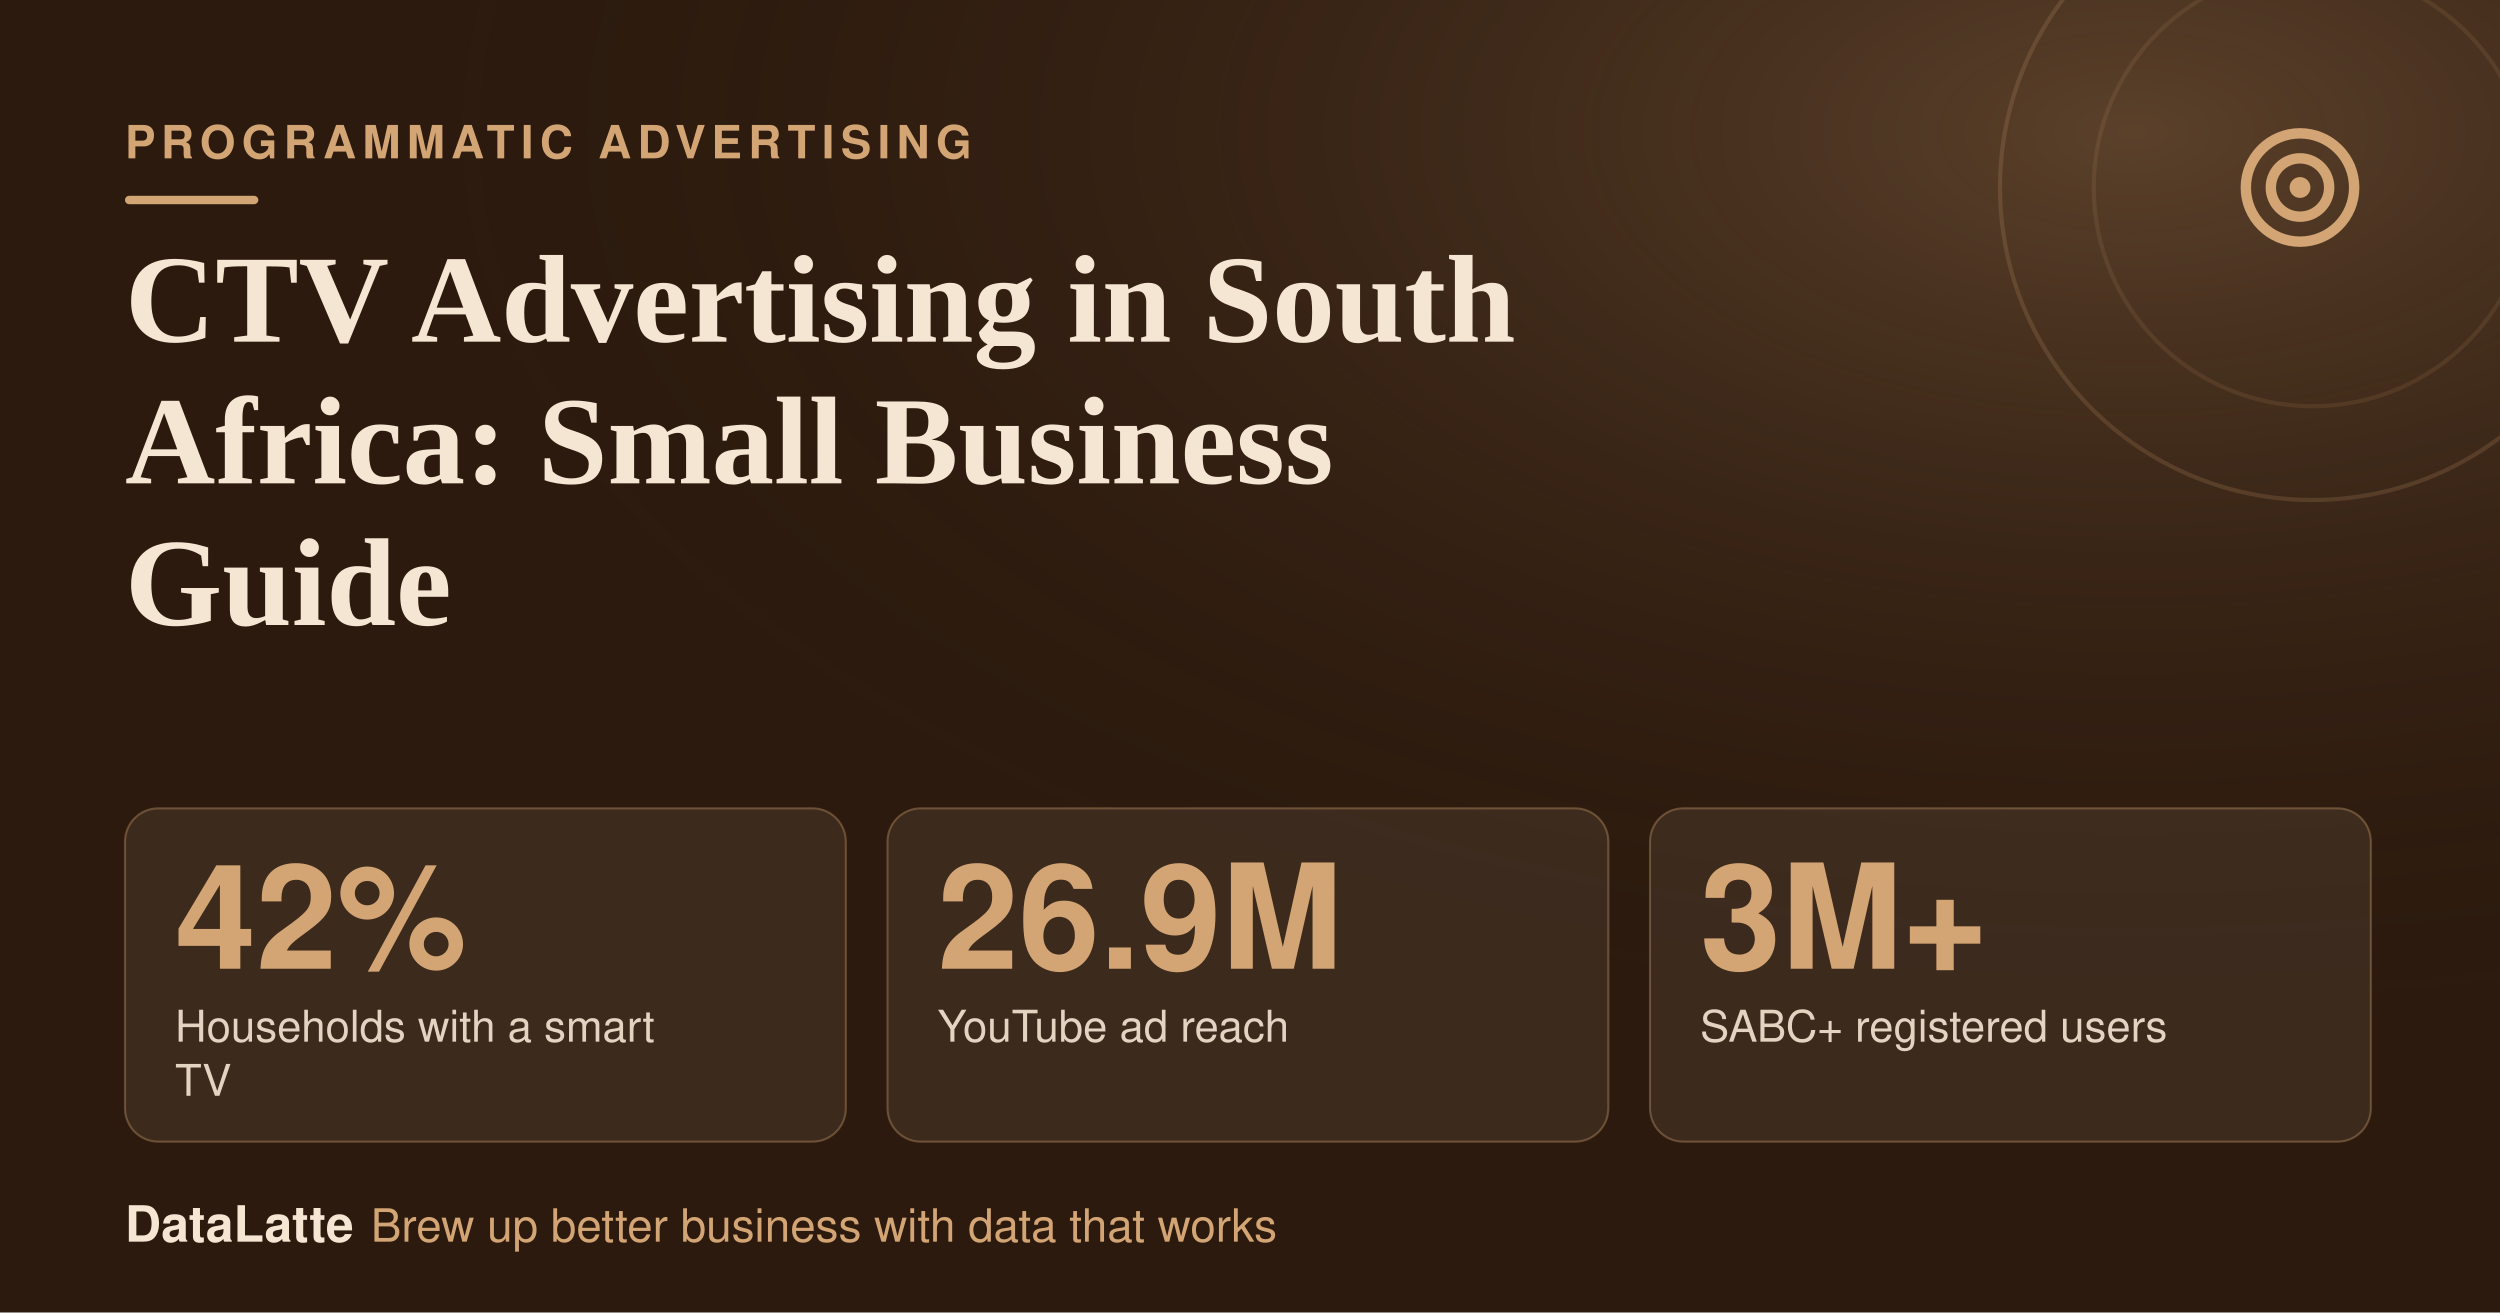
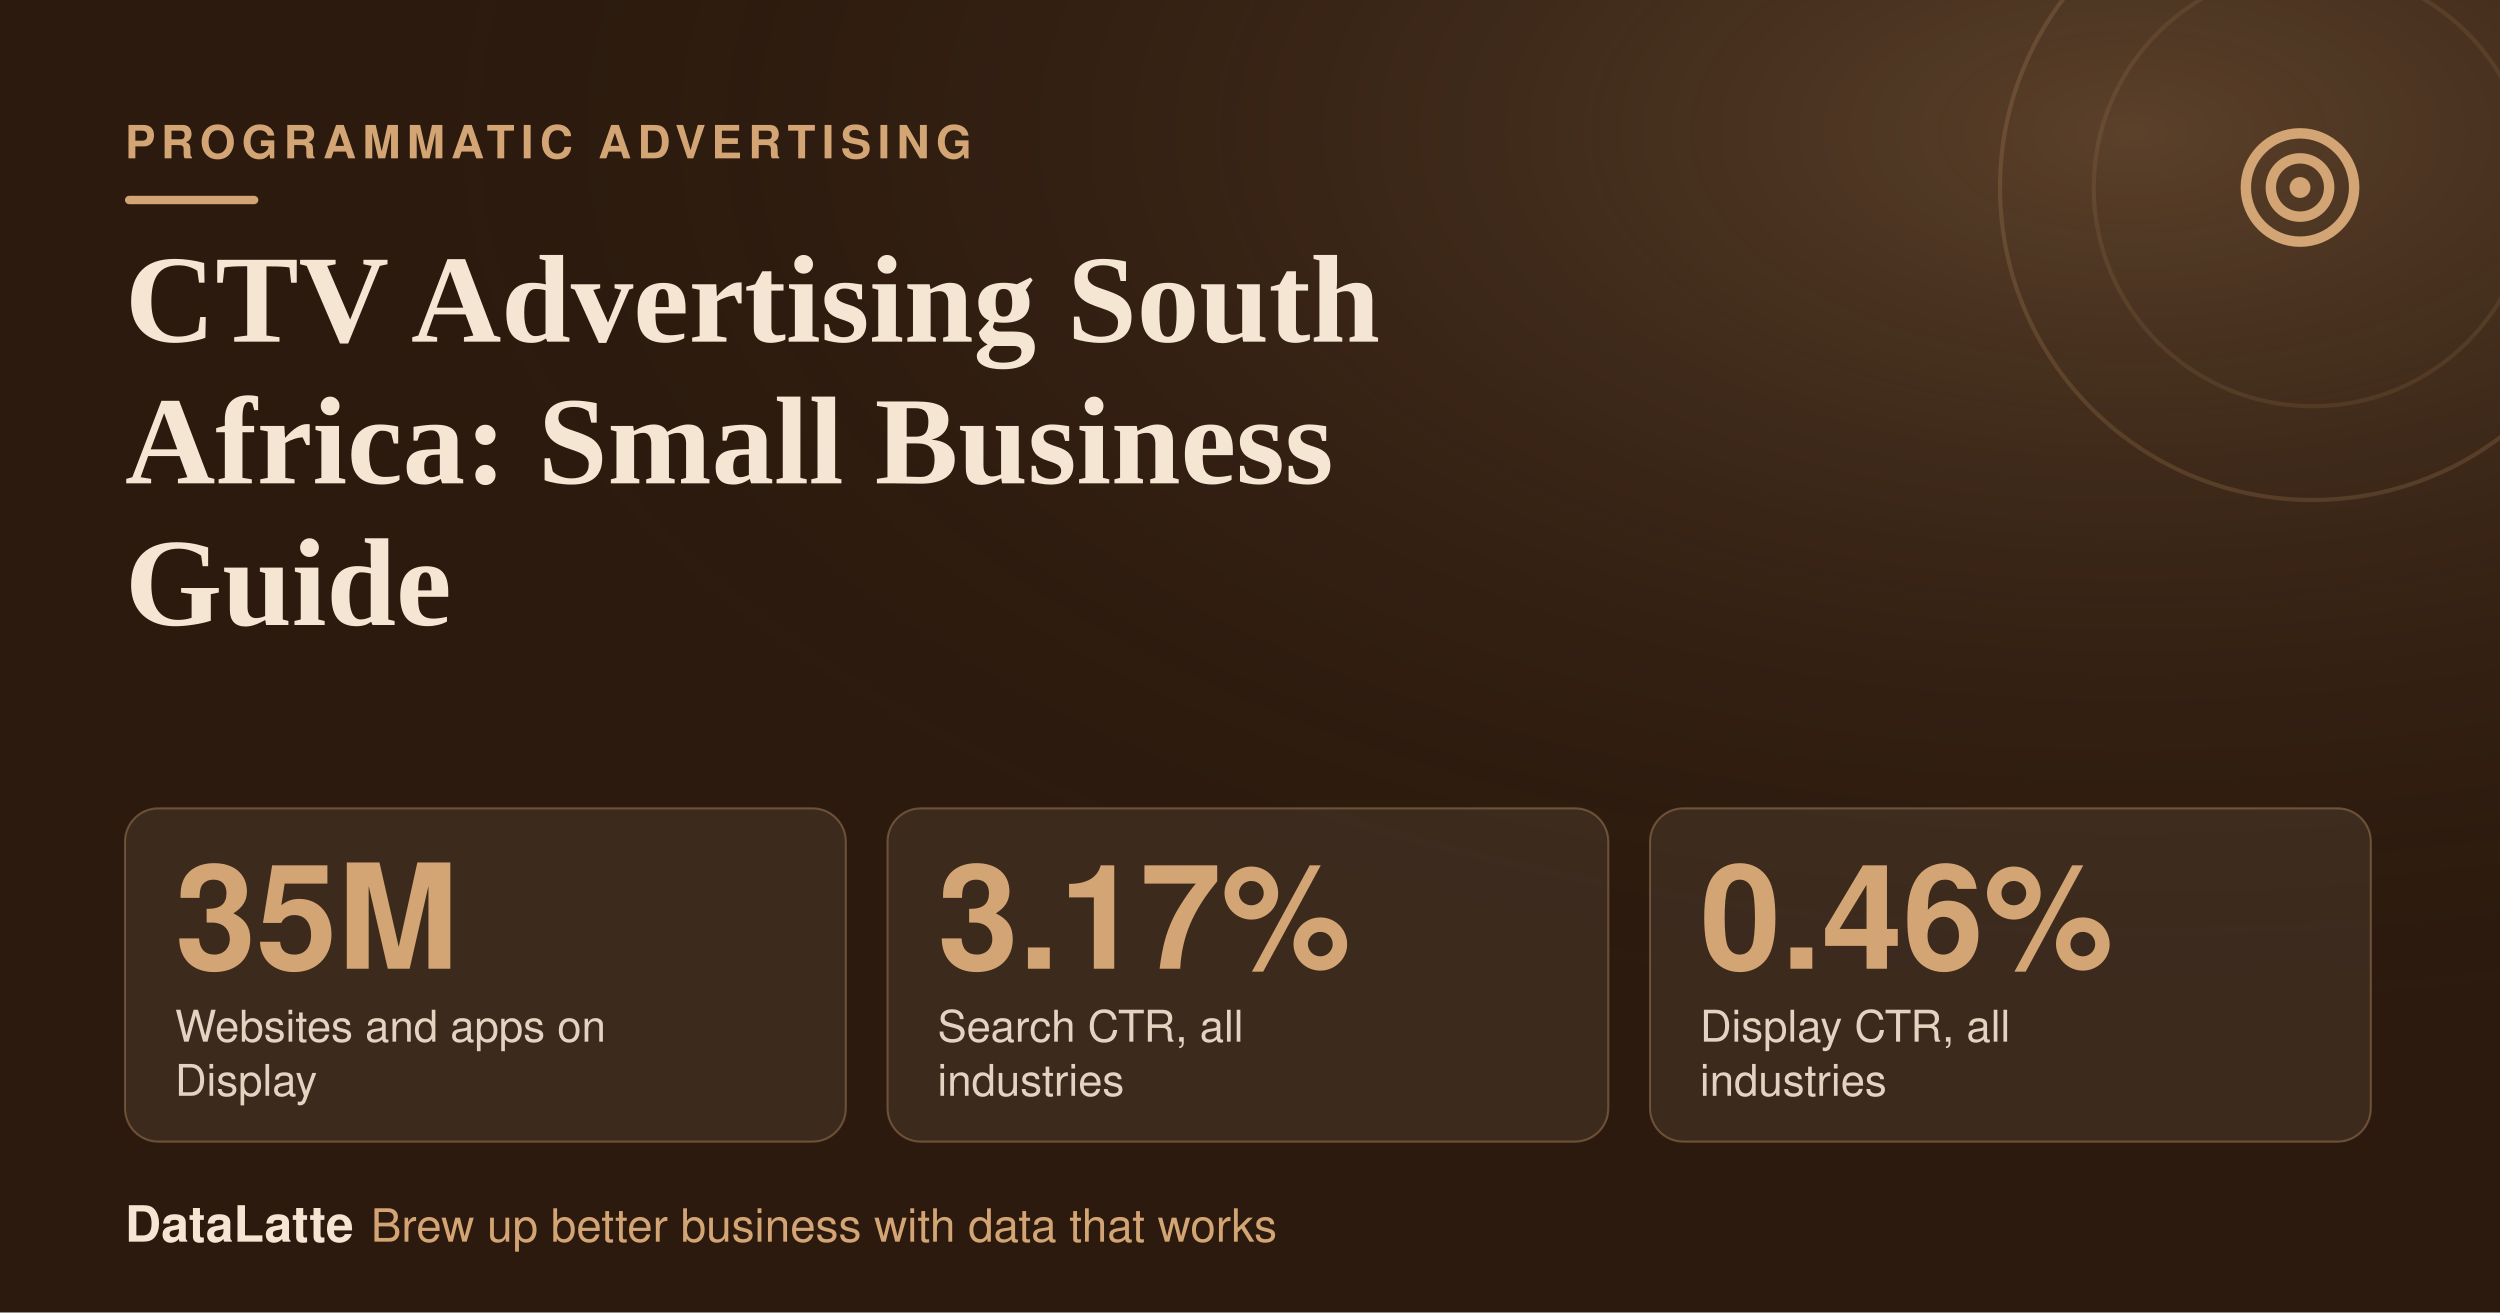
- <svg xmlns="http://www.w3.org/2000/svg" width="1200" height="630" viewBox="0 0 1200 630" role="img" aria-label="CTV Advertising in South Africa: Small Business Guide">
+ <svg xmlns="http://www.w3.org/2000/svg" width="1200" height="630" viewBox="0 0 1200 630" role="img" aria-label="CTV Advertising South Africa: Small Business Guide">
  <defs>
    <radialGradient id="g" cx="85%" cy="10%" r="70%">
      <stop offset="0" stop-color="#d4a574" stop-opacity="0.28" />
      <stop offset="1" stop-color="#2c1a0e" stop-opacity="0" />
    </radialGradient>
  </defs>
  <rect width="1200" height="630" fill="#2c1a0e" />
  <rect width="1200" height="630" fill="url(#g)" />
  <circle cx="1110" cy="90" r="150" fill="none" stroke="#d4a574" stroke-opacity="0.18" stroke-width="2" />
  <circle cx="1110" cy="90" r="105" fill="none" stroke="#d4a574" stroke-opacity="0.12" stroke-width="2" />
  <g transform="translate(1076 62) scale(1.0)">
    <circle cx="28" cy="28" r="26" fill="none" stroke="#d4a574" stroke-width="5" />
    <circle cx="28" cy="28" r="14" fill="none" stroke="#d4a574" stroke-width="5" />
    <circle cx="28" cy="28" r="5" fill="#d4a574" />
  </g>
  <text x="60" y="76" font-family="Helvetica, Arial, sans-serif" font-size="22" font-weight="700" fill="#d4a574" letter-spacing="3">PROGRAMMATIC ADVERTISING</text>
  <rect x="60" y="94" width="64" height="4" rx="2" fill="#d4a574" />
-   <text x="60" y="164" font-family="Georgia, 'Times New Roman', serif" font-size="60" font-weight="700" fill="#f5e6d3">CTV Advertising in South</text>
+   <text x="60" y="164" font-family="Georgia, 'Times New Roman', serif" font-size="60" font-weight="700" fill="#f5e6d3">CTV Advertising South</text>
  <text x="60" y="232" font-family="Georgia, 'Times New Roman', serif" font-size="60" font-weight="700" fill="#f5e6d3">Africa: Small Business</text>
  <text x="60" y="300" font-family="Georgia, 'Times New Roman', serif" font-size="60" font-weight="700" fill="#f5e6d3">Guide</text>
  <rect x="60" y="388" width="346" height="160" rx="16" fill="#f5e6d3" fill-opacity="0.08" stroke="#d4a574" stroke-opacity="0.35" />
-   <text x="84" y="465" font-family="Helvetica, Arial, sans-serif" font-size="70" font-weight="800" fill="#d4a574">42%</text>
-   <text x="84" y="500" font-family="Helvetica, Arial, sans-serif" font-size="21" fill="#f5e6d3" fill-opacity="0.9">Households with a smart</text>
-   <text x="84" y="526" font-family="Helvetica, Arial, sans-serif" font-size="21" fill="#f5e6d3" fill-opacity="0.9">TV</text>
+   <text x="84" y="465" font-family="Helvetica, Arial, sans-serif" font-size="70" font-weight="800" fill="#d4a574">35M</text>
+   <text x="84" y="500" font-family="Helvetica, Arial, sans-serif" font-size="21" fill="#f5e6d3" fill-opacity="0.9">Websites and apps on</text>
+   <text x="84" y="526" font-family="Helvetica, Arial, sans-serif" font-size="21" fill="#f5e6d3" fill-opacity="0.9">Display</text>
  <rect x="426" y="388" width="346" height="160" rx="16" fill="#f5e6d3" fill-opacity="0.08" stroke="#d4a574" stroke-opacity="0.35" />
-   <text x="450" y="465" font-family="Helvetica, Arial, sans-serif" font-size="70" font-weight="800" fill="#d4a574">26.9M</text>
-   <text x="450" y="500" font-family="Helvetica, Arial, sans-serif" font-size="21" fill="#f5e6d3" fill-opacity="0.9">YouTube ad reach</text>
+   <text x="450" y="465" font-family="Helvetica, Arial, sans-serif" font-size="70" font-weight="800" fill="#d4a574">3.17%</text>
+   <text x="450" y="500" font-family="Helvetica, Arial, sans-serif" font-size="21" fill="#f5e6d3" fill-opacity="0.9">Search CTR, all</text>
+   <text x="450" y="526" font-family="Helvetica, Arial, sans-serif" font-size="21" fill="#f5e6d3" fill-opacity="0.9">industries</text>
  <rect x="792" y="388" width="346" height="160" rx="16" fill="#f5e6d3" fill-opacity="0.08" stroke="#d4a574" stroke-opacity="0.35" />
-   <text x="816" y="465" font-family="Helvetica, Arial, sans-serif" font-size="70" font-weight="800" fill="#d4a574">3M+</text>
-   <text x="816" y="500" font-family="Helvetica, Arial, sans-serif" font-size="21" fill="#f5e6d3" fill-opacity="0.9">SABC+ registered users</text>
+   <text x="816" y="465" font-family="Helvetica, Arial, sans-serif" font-size="70" font-weight="800" fill="#d4a574">0.46%</text>
+   <text x="816" y="500" font-family="Helvetica, Arial, sans-serif" font-size="21" fill="#f5e6d3" fill-opacity="0.9">Display CTR, all</text>
+   <text x="816" y="526" font-family="Helvetica, Arial, sans-serif" font-size="21" fill="#f5e6d3" fill-opacity="0.9">industries</text>
  <text x="60" y="596" font-family="Helvetica, Arial, sans-serif" font-size="24" font-weight="700" fill="#f5e6d3">DataLatte</text>
  <text x="178" y="596" font-family="Helvetica, Arial, sans-serif" font-size="22" fill="#d4a574">Brew up better business with data that works</text>
</svg>
